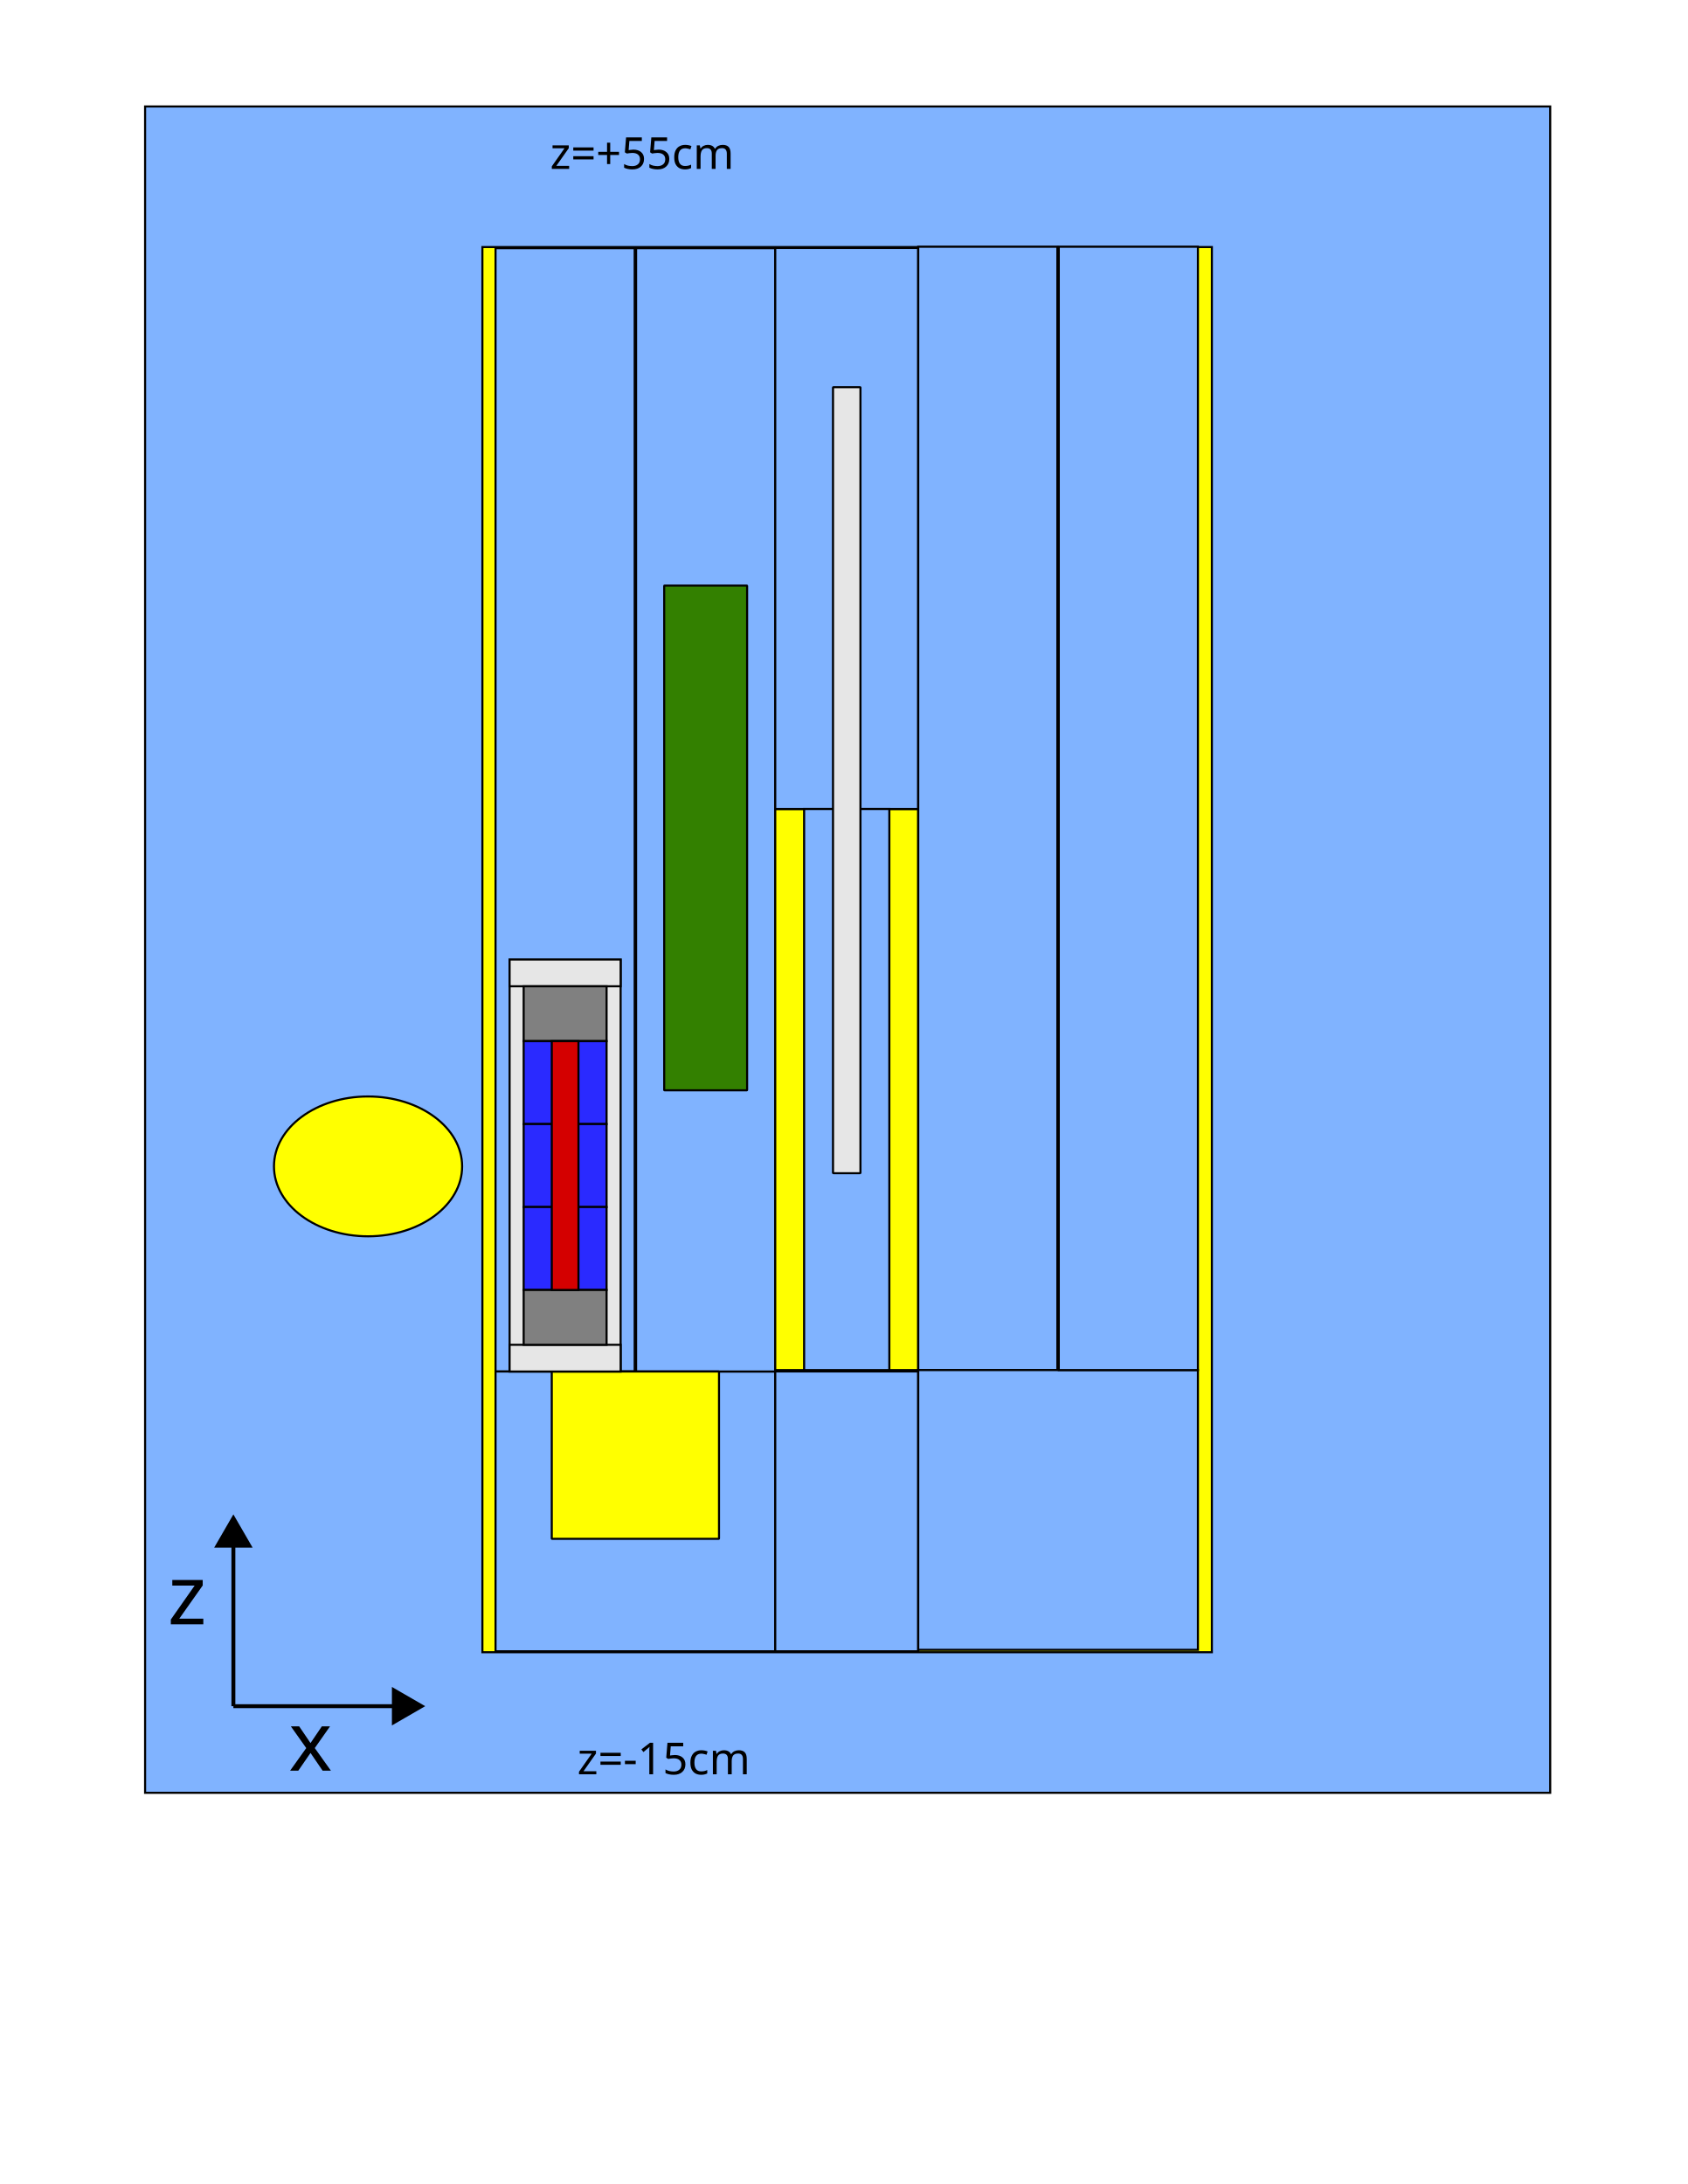
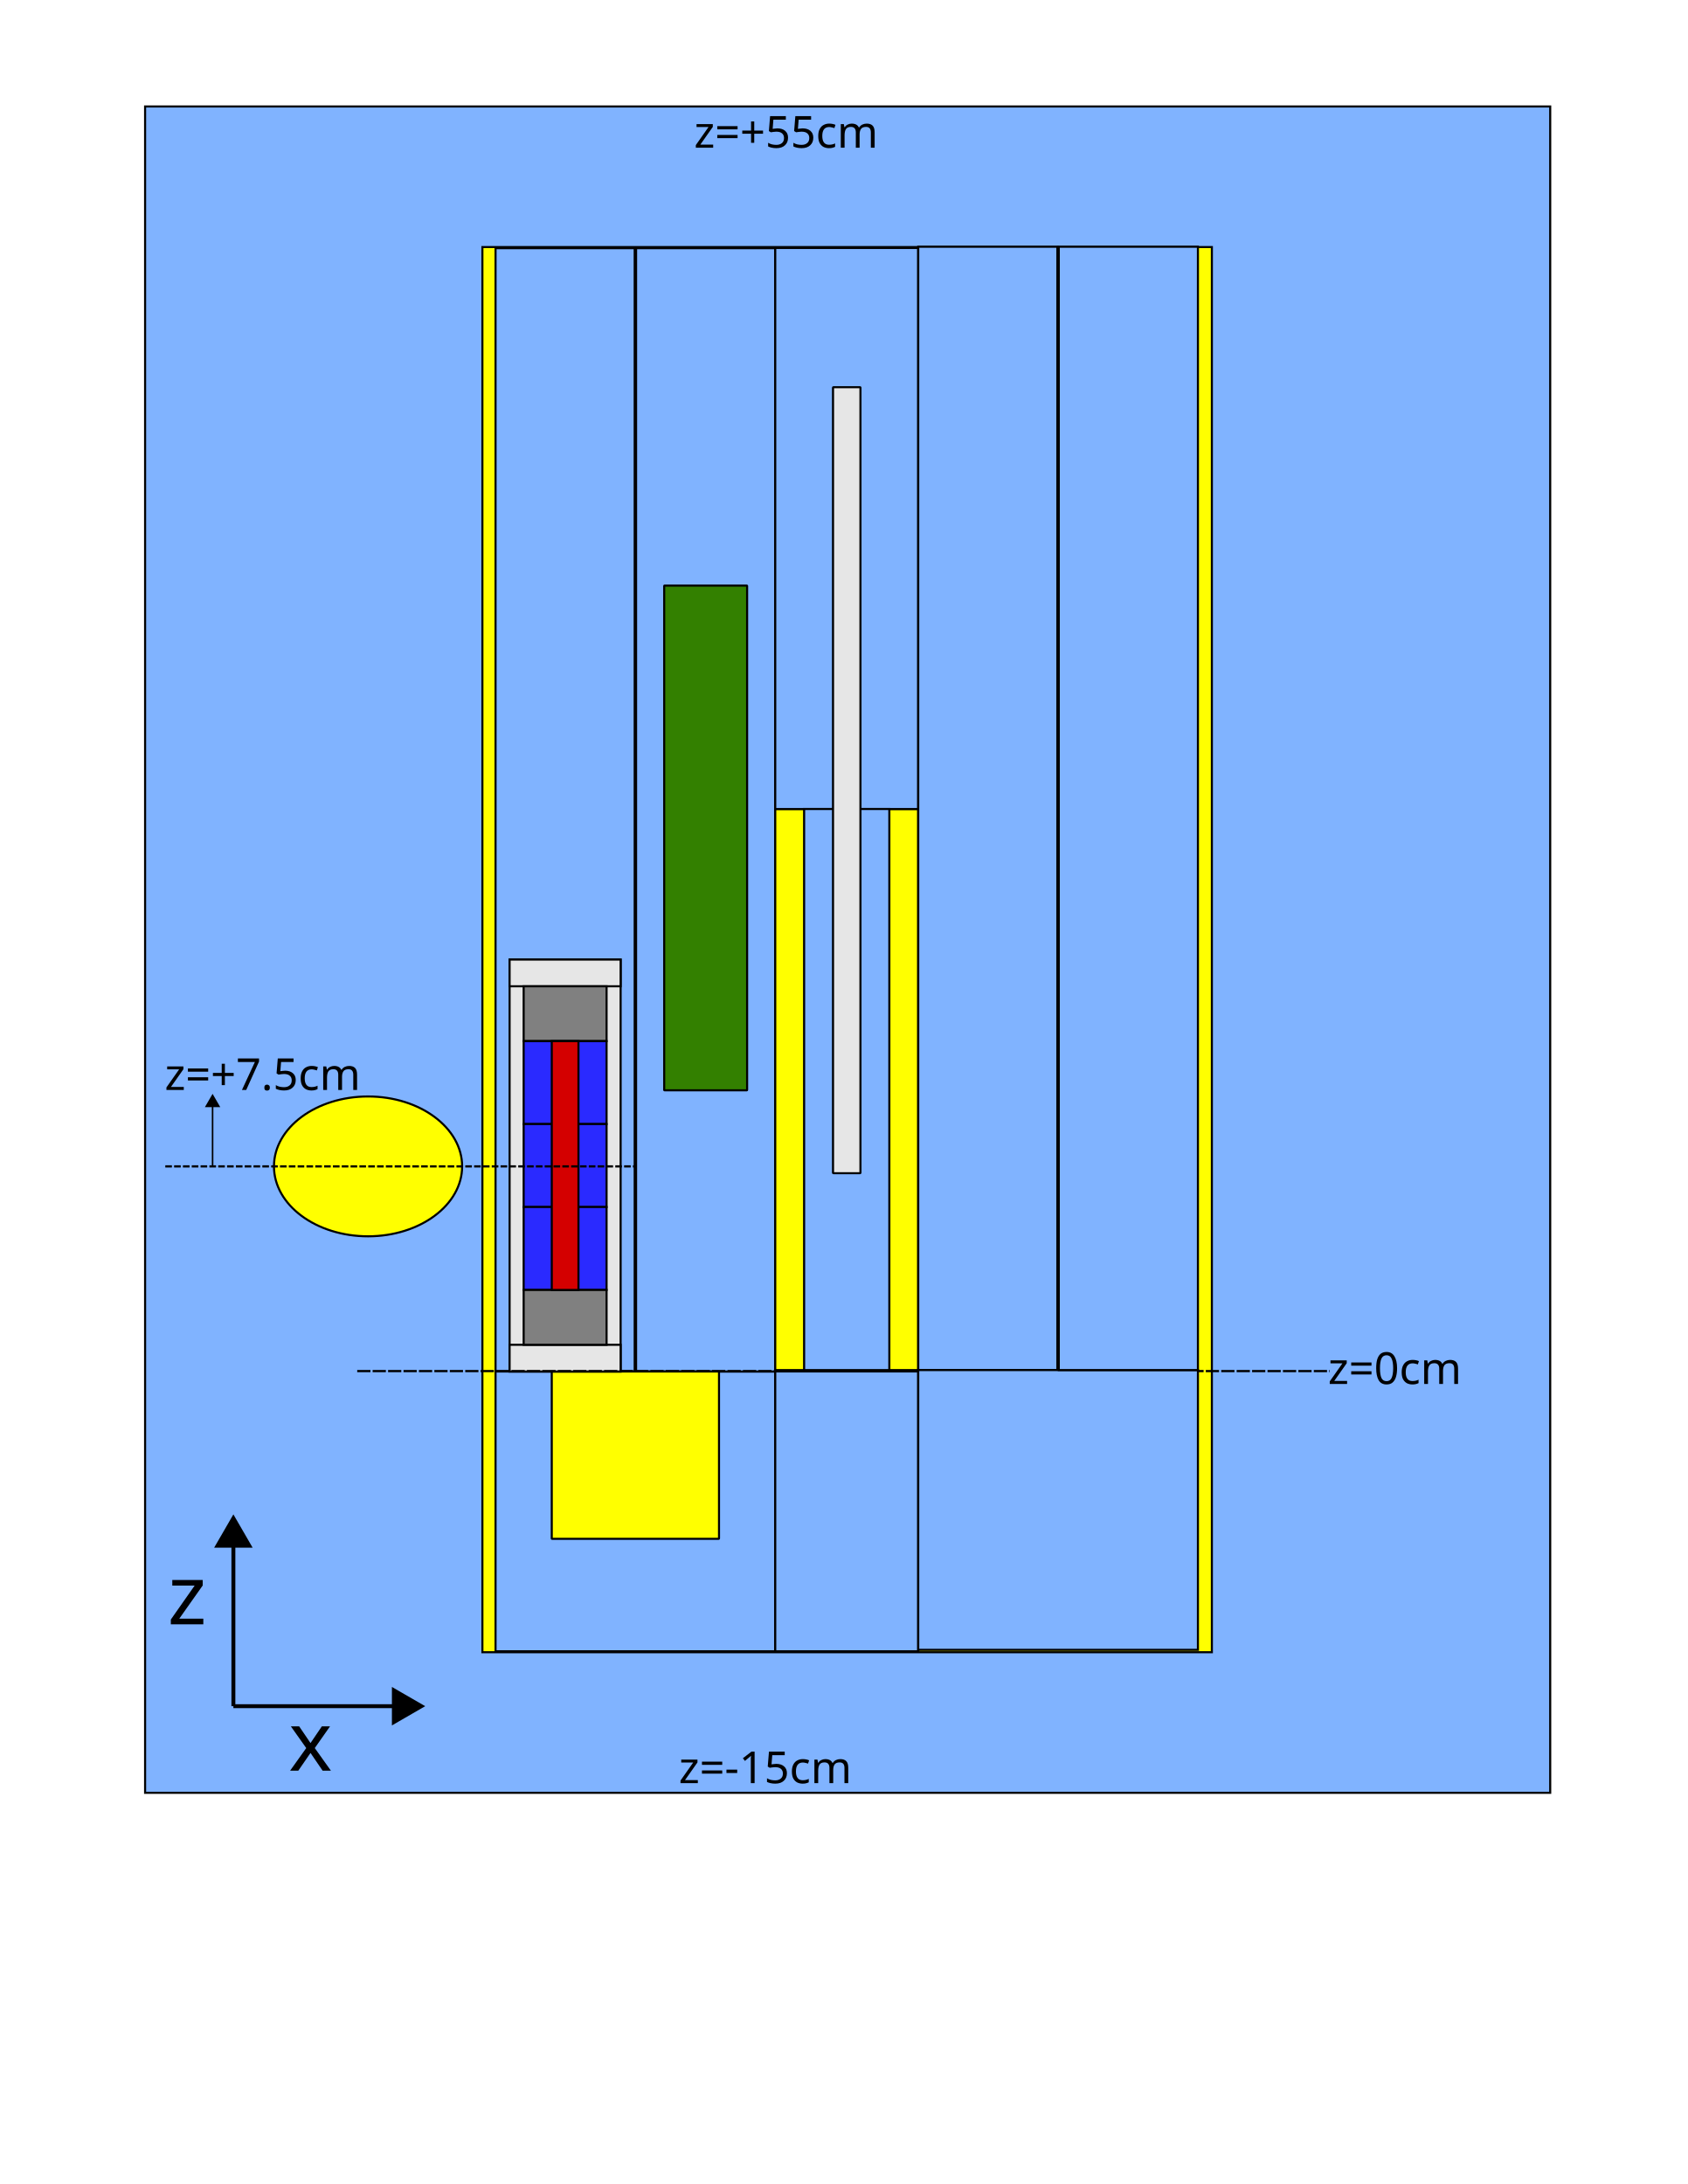
<svg xmlns="http://www.w3.org/2000/svg" id="svg8" version="1.1" viewBox="0 0 215.9 279.4" height="11in" width="8.5in">
  <defs id="defs2">
    <marker orient="auto" refY="0.0" refX="0.0" id="TriangleInL" style="overflow:visible">
      <path id="path6536" d="M 5.77,0.0 L -2.88,5.0 L -2.88,-5.0 L 5.77,0.0 z " style="fill-rule:evenodd;stroke:#000000;stroke-width:1pt;stroke-opacity:1;fill:#000000;fill-opacity:1" transform="scale(-0.8)" />
    </marker>
    <marker orient="auto" refY="0.0" refX="0.0" id="Arrow2Lstart" style="overflow:visible">
      <path id="path6421" style="fill-rule:evenodd;stroke-width:0.625;stroke-linejoin:round;stroke:#000000;stroke-opacity:1;fill:#000000;fill-opacity:1" d="M 8.719,4.034 L -2.207,0.016 L 8.719,-4.002 C 6.973,-1.63 6.983,1.616 8.719,4.034 z " transform="scale(1.1) translate(1,0)" />
    </marker>
    <marker orient="auto" refY="0.0" refX="0.0" id="Arrow2Mstart" style="overflow:visible">
      <path id="path6427" style="fill-rule:evenodd;stroke-width:0.625;stroke-linejoin:round;stroke:#000000;stroke-opacity:1;fill:#000000;fill-opacity:1" d="M 8.719,4.034 L -2.207,0.016 L 8.719,-4.002 C 6.973,-1.63 6.983,1.616 8.719,4.034 z " transform="scale(0.6) translate(0,0)" />
    </marker>
    <marker style="overflow:visible" id="marker14108" refX="0" refY="0" orient="auto">
      <path transform="scale(0.8)" style="fill:#000000;fill-opacity:1;fill-rule:evenodd;stroke:#000000;stroke-width:1pt;stroke-opacity:1" d="M 5.77,0 -2.88,5 V -5 Z" id="path14106" />
    </marker>
    <marker style="overflow:visible;" id="Arrow2Mend" refX="0.0" refY="0.0" orient="auto">
      <path transform="scale(0.6) rotate(180) translate(0,0)" d="M 8.719,4.034 L -2.207,0.016 L 8.719,-4.002 C 6.973,-1.63 6.983,1.616 8.719,4.034 z " style="fill-rule:evenodd;stroke-width:0.625;stroke-linejoin:round;stroke:#000000;stroke-opacity:1;fill:#000000;fill-opacity:1" id="path13857" />
    </marker>
    <marker style="overflow:visible;" id="marker12520" refX="0.0" refY="0.0" orient="auto">
      <path transform="scale(0.8) rotate(180) translate(12.5,0)" style="fill-rule:evenodd;stroke:#000000;stroke-width:1pt;stroke-opacity:1;fill:#000000;fill-opacity:1" d="M 0.0,0.0 L 5.0,-5.0 L -12.5,0.0 L 5.0,5.0 L 0.0,0.0 z " id="path12518" />
    </marker>
    <marker style="overflow:visible;" id="marker12114" refX="0.0" refY="0.0" orient="auto">
      <path transform="scale(0.8) rotate(180) translate(12.5,0)" style="fill-rule:evenodd;stroke:#000000;stroke-width:1pt;stroke-opacity:1;fill:#000000;fill-opacity:1" d="M 0.0,0.0 L 5.0,-5.0 L -12.5,0.0 L 5.0,5.0 L 0.0,0.0 z " id="path12112" />
    </marker>
    <marker style="overflow:visible;" id="marker11716" refX="0.0" refY="0.0" orient="auto">
      <path transform="scale(0.8) rotate(180) translate(12.5,0)" style="fill-rule:evenodd;stroke:#000000;stroke-width:1pt;stroke-opacity:1;fill:#000000;fill-opacity:1" d="M 0.0,0.0 L 5.0,-5.0 L -12.5,0.0 L 5.0,5.0 L 0.0,0.0 z " id="path11714" />
    </marker>
    <marker style="overflow:visible;" id="marker11326" refX="0.0" refY="0.0" orient="auto">
      <path transform="scale(0.8) rotate(180) translate(12.5,0)" style="fill-rule:evenodd;stroke:#000000;stroke-width:1pt;stroke-opacity:1;fill:#000000;fill-opacity:1" d="M 0.0,0.0 L 5.0,-5.0 L -12.5,0.0 L 5.0,5.0 L 0.0,0.0 z " id="path11324" />
    </marker>
    <marker style="overflow:visible;" id="marker10944" refX="0.0" refY="0.0" orient="auto">
      <path transform="scale(0.8) rotate(180) translate(12.5,0)" style="fill-rule:evenodd;stroke:#000000;stroke-width:1pt;stroke-opacity:1;fill:#000000;fill-opacity:1" d="M 0.0,0.0 L 5.0,-5.0 L -12.5,0.0 L 5.0,5.0 L 0.0,0.0 z " id="path10942" />
    </marker>
    <marker style="overflow:visible;" id="marker10570" refX="0.0" refY="0.0" orient="auto">
      <path transform="scale(0.8) rotate(180) translate(12.5,0)" style="fill-rule:evenodd;stroke:#000000;stroke-width:1pt;stroke-opacity:1;fill:#000000;fill-opacity:1" d="M 0.0,0.0 L 5.0,-5.0 L -12.5,0.0 L 5.0,5.0 L 0.0,0.0 z " id="path10568" />
    </marker>
    <marker style="overflow:visible;" id="marker8742" refX="0.0" refY="0.0" orient="auto">
      <path transform="scale(0.8) rotate(180) translate(12.5,0)" style="fill-rule:evenodd;stroke:#000000;stroke-width:1pt;stroke-opacity:1;fill:#000000;fill-opacity:1" d="M 0.0,0.0 L 5.0,-5.0 L -12.5,0.0 L 5.0,5.0 L 0.0,0.0 z " id="path8740" />
    </marker>
    <marker orient="auto" refY="0.0" refX="0.0" id="TriangleOutL" style="overflow:visible">
      <path id="path1397" d="M 5.77,0.0 L -2.88,5.0 L -2.88,-5.0 L 5.77,0.0 z " style="fill-rule:evenodd;stroke:#000000;stroke-width:1pt;stroke-opacity:1;fill:#000000;fill-opacity:1" transform="scale(0.8)" />
    </marker>
    <marker orient="auto" refY="0.0" refX="0.0" id="marker1544" style="overflow:visible;">
      <path id="path1542" d="M 0.0,0.0 L 5.0,-5.0 L -12.5,0.0 L 5.0,5.0 L 0.0,0.0 z " style="fill-rule:evenodd;stroke:#000000;stroke-width:1pt;stroke-opacity:1;fill:#000000;fill-opacity:1" transform="scale(0.8) rotate(180) translate(12.5,0)" />
    </marker>
    <marker orient="auto" refY="0" refX="0" id="Arrow1Lend-1" style="overflow:visible">
      <path id="path1258-5" d="M 0,0 5,-5 -12.5,0 5,5 Z" style="fill:#000000;fill-opacity:1;fill-rule:evenodd;stroke:#000000;stroke-width:1pt;stroke-opacity:1" transform="matrix(-0.8,0,0,-0.8,-10,0)" />
    </marker>
    <marker id="Arrow1Lstart" orient="auto" refX="0.0" refY="0.0" style="overflow:visible">
      <path d="M 0.0,0.0 L 5.0,-5.0 L -12.5,0.0 L 5.0,5.0 L 0.0,0.0 z " transform="scale(0.8) translate(12.5,0)" style="fill-rule:evenodd;stroke:#000000;stroke-width:1.0pt;marker-start:none" id="path5104" />
    </marker>
    <marker id="marker5109" orient="auto" refX="0.0" refY="0.0" style="overflow:visible">
      <path d="M 0.0,0.0 L 5.0,-5.0 L -12.5,0.0 L 5.0,5.0 L 0.0,0.0 z " transform="scale(0.8) rotate(180) translate(12.5,0)" style="fill-rule:evenodd;stroke:#000000;stroke-width:1.0pt;marker-start:none" id="path5107" />
    </marker>
    <marker style="overflow:visible" refY="0.0" refX="0.0" orient="auto" id="marker7777">
      <path id="path7775" style="fill-rule:evenodd;stroke:#000000;stroke-width:1.0pt;marker-start:none" transform="scale(0.8) translate(12.5,0)" d="M 0.0,0.0 L 5.0,-5.0 L -12.5,0.0 L 5.0,5.0 L 0.0,0.0 z " />
    </marker>
    <marker style="overflow:visible" refY="0.0" refX="0.0" orient="auto" id="marker7781">
      <path id="path7779" style="fill-rule:evenodd;stroke:#000000;stroke-width:1.0pt;marker-start:none" transform="scale(0.8) rotate(180) translate(12.5,0)" d="M 0.0,0.0 L 5.0,-5.0 L -12.5,0.0 L 5.0,5.0 L 0.0,0.0 z " />
    </marker>
    <marker id="marker8086" orient="auto" refX="0.0" refY="0.0" style="overflow:visible">
      <path d="M 0.0,0.0 L 5.0,-5.0 L -12.5,0.0 L 5.0,5.0 L 0.0,0.0 z " transform="scale(0.8) translate(12.5,0)" style="fill-rule:evenodd;stroke:#000000;stroke-width:1.0pt;marker-start:none" id="path8084" />
    </marker>
    <marker id="marker8090" orient="auto" refX="0.0" refY="0.0" style="overflow:visible">
      <path d="M 0.0,0.0 L 5.0,-5.0 L -12.5,0.0 L 5.0,5.0 L 0.0,0.0 z " transform="scale(0.8) rotate(180) translate(12.5,0)" style="fill-rule:evenodd;stroke:#000000;stroke-width:1.0pt;marker-start:none" id="path8088" />
    </marker>
    <marker style="overflow:visible" refY="0.0" refX="0.0" orient="auto" id="marker8417">
      <path id="path8415" style="fill-rule:evenodd;stroke:#000000;stroke-width:1.0pt;marker-start:none" transform="scale(0.8) translate(12.5,0)" d="M 0.0,0.0 L 5.0,-5.0 L -12.5,0.0 L 5.0,5.0 L 0.0,0.0 z " />
    </marker>
    <marker style="overflow:visible" refY="0.0" refX="0.0" orient="auto" id="marker8421">
      <path id="path8419" style="fill-rule:evenodd;stroke:#000000;stroke-width:1.0pt;marker-start:none" transform="scale(0.8) rotate(180) translate(12.5,0)" d="M 0.0,0.0 L 5.0,-5.0 L -12.5,0.0 L 5.0,5.0 L 0.0,0.0 z " />
    </marker>
    <marker style="overflow:visible" id="marker14108-3" refX="0" refY="0" orient="auto">
      <path transform="scale(0.8)" style="fill:#000000;fill-opacity:1;fill-rule:evenodd;stroke:#000000;stroke-width:1pt;stroke-opacity:1" d="M 5.77,0 -2.88,5 V -5 Z" id="path14106-6" />
    </marker>
    <marker style="overflow:visible" id="marker14108-3-6" refX="0" refY="0" orient="auto">
      <path transform="scale(0.8)" style="fill:#000000;fill-opacity:1;fill-rule:evenodd;stroke:#000000;stroke-width:1pt;stroke-opacity:1" d="M 5.77,0 -2.88,5 V -5 Z" id="path14106-6-1" />
    </marker>
    <marker style="overflow:visible" id="marker14108-3-2" refX="0" refY="0" orient="auto">
      <path transform="scale(0.8)" style="fill:#000000;fill-opacity:1;fill-rule:evenodd;stroke:#000000;stroke-width:1pt;stroke-opacity:1" d="M 5.77,0 -2.88,5 V -5 Z" id="path14106-6-0" />
    </marker>
    <marker style="overflow:visible" id="marker14108-3-2-5" refX="0" refY="0" orient="auto">
      <path transform="scale(0.8)" style="fill:#000000;fill-opacity:1;fill-rule:evenodd;stroke:#000000;stroke-width:1pt;stroke-opacity:1" d="M 5.77,0 -2.88,5 V -5 Z" id="path14106-6-0-9" />
    </marker>
    <marker orient="auto" refY="0" refX="0" id="marker27110-3-5" style="overflow:visible">
      <path id="path27108-6-0" d="M 5.77,0 -2.88,5 V -5 Z" style="fill:#000000;fill-opacity:1;fill-rule:evenodd;stroke:#000000;stroke-width:1pt;stroke-opacity:1" transform="scale(0.8)" />
    </marker>
    <marker orient="auto" refY="0" refX="0" id="TriangleOutL-4-9" style="overflow:visible">
      <path id="path1397-7-5" d="M 5.77,0 -2.88,5 V -5 Z" style="fill:#000000;fill-opacity:1;fill-rule:evenodd;stroke:#000000;stroke-width:1pt;stroke-opacity:1" transform="scale(0.8)" />
    </marker>
    <marker orient="auto" refY="0" refX="0" id="TriangleOutL-0" style="overflow:visible">
      <path id="path1397-4" d="M 5.77,0 -2.88,5 V -5 Z" style="fill:#000000;fill-opacity:1;fill-rule:evenodd;stroke:#000000;stroke-width:1pt;stroke-opacity:1" transform="scale(0.8)" />
    </marker>
+     <marker orient="auto" refY="0" refX="0" id="TriangleOutL-4-9-1" style="overflow:visible">
+       <path id="path1397-7-5-2" d="m 5.77,0 -8.65,5 0,-10 z" style="fill:#000000;fill-opacity:1;fill-rule:evenodd;stroke:#000000;stroke-width:1pt;stroke-opacity:1" transform="scale(0.8,0.8)" />
+     </marker>
  </defs>
  <g id="layer1" transform="translate(0,-17.60001)">
    <rect style="fill:#80b3ff;fill-opacity:1;stroke:#000000;stroke-width:0.265;stroke-miterlimit:4;stroke-dasharray:none;stroke-dashoffset:0" id="rect1697" width="179.735" height="215.735" x="18.56" y="31.22" />
+     <ellipse style="fill:#ffff00;fill-opacity:1;stroke:#000000;stroke-width:0.265;stroke-miterlimit:4;stroke-dasharray:none;stroke-dashoffset:0" id="path4150" cx="47.079" cy="166.817" rx="12.034" ry="8.945" />
    <g style="stroke-width:0.883;stroke-miterlimit:4;stroke-dasharray:none" id="g4148" transform="matrix(0.2995367,0,0,0.2996912,126.0131,156.026)">
      <rect y="-356.433" x="-214.687" height="599.83" width="311.515" id="rect1466" style="fill:#ffff00;fill-opacity:1;stroke:#000000;stroke-width:0.883;stroke-miterlimit:4;stroke-dasharray:none;stroke-dashoffset:0" />
      <g style="stroke-width:0.736;stroke-miterlimit:4;stroke-dasharray:none" transform="matrix(1.200353,0,0,1.200294,130.6476,36.14082)" id="g4123">
        <g style="stroke-width:0.736;stroke-miterlimit:4;stroke-dasharray:none" id="g1457" transform="translate(-96.38289,1.057027)">
          <rect y="-327.721" x="-186.635" height="399.5" width="49.5" id="rect4656-0-8-8-3" style="fill:#80b3ff;fill-opacity:1;stroke:#000000;stroke-width:0.736;stroke-miterlimit:4;stroke-dasharray:none" />
          <path id="rect4656-0-8-9-4-5" d="m -186.635,71.779 v 99.5 h 99.5 V 71.779 Z" style="fill:#80b3ff;fill-opacity:1;stroke:#000000;stroke-width:0.736;stroke-miterlimit:4;stroke-dasharray:none" />
          <rect y="-327.721" x="-136.635" height="399.5" width="49.5" id="rect4656-0-8-1-3-6" style="fill:#80b3ff;fill-opacity:1;stroke:#000000;stroke-width:0.736;stroke-miterlimit:4;stroke-dasharray:none" />
          <rect ry="0.069" y="71.779" x="-166.635" height="59.5" width="59.5" id="rect4970-1-29" style="fill:#ffff00;fill-opacity:1;stroke:#000000;stroke-width:0.736;stroke-miterlimit:4;stroke-dasharray:none;stroke-dashoffset:0" />
          <rect ry="0.09" y="-207.722" x="-126.635" height="179.5" width="29.5" id="rect5115-1" style="fill:#338000;fill-opacity:1;stroke:#000000;stroke-width:0.736;stroke-miterlimit:4;stroke-dasharray:none;stroke-dashoffset:0" />
          <rect y="-74.723" x="-181.635" height="146.5" width="39.5" id="rect14-3-5-8" style="fill:#e6e6e6;stroke:#000000;stroke-width:0.736;stroke-miterlimit:4;stroke-dasharray:none" />
          <rect y="-74.724" x="-181.635" height="9.5" width="39.5" id="rect14-0-9" style="fill:#e6e6e6;stroke:#000000;stroke-width:0.736;stroke-miterlimit:4;stroke-dasharray:none" />
          <rect y="-65.223" x="-176.635" height="19.5" width="29.5" id="rect14-7-3-7" style="fill:#808080;stroke:#000000;stroke-width:0.736;stroke-miterlimit:4;stroke-dasharray:none" />
          <rect y="-45.723" x="-176.635" height="29.5" width="29.5" id="rect14-7-5-6-3" style="fill:#2a2aff;fill-opacity:1;stroke:#000000;stroke-width:0.736;stroke-miterlimit:4;stroke-dasharray:none" />
          <rect y="-16.223" x="-176.635" height="29.5" width="29.5" id="rect14-7-5-3-1-6" style="fill:#2a2aff;fill-opacity:1;stroke:#000000;stroke-width:0.736;stroke-miterlimit:4;stroke-dasharray:none" />
          <rect y="13.278" x="-176.635" height="29.5" width="29.5" id="rect14-7-5-5-0-1" style="fill:#2a2aff;fill-opacity:1;stroke:#000000;stroke-width:0.736;stroke-miterlimit:4;stroke-dasharray:none" />
          <rect y="62.279" x="-181.635" height="9.5" width="39.5" id="rect14-6-6-2" style="fill:#e6e6e6;stroke:#000000;stroke-width:0.736;stroke-miterlimit:4;stroke-dasharray:none" />
          <rect y="42.778" x="-176.635" height="19.5" width="29.5" id="rect14-7-2-3-9" style="fill:#808080;stroke:#000000;stroke-width:0.736;stroke-miterlimit:4;stroke-dasharray:none" />
          <rect y="-45.723" x="-166.635" height="88.501" width="9.5" id="rect4635-2-3" style="fill:#d40000;stroke:#000000;stroke-width:0.736;stroke-miterlimit:4;stroke-dasharray:none" />
+           <path style="fill:none;fill-rule:evenodd;stroke:#000000;stroke-width:0.784;stroke-linecap:butt;stroke-linejoin:miter;stroke-miterlimit:4;stroke-dasharray:4.705, 0.784;stroke-dashoffset:0;stroke-opacity:1" d="m -235.849,71.627 345.987,0" id="path3435" />
+           <path style="fill:none;fill-rule:evenodd;stroke:#000000;stroke-width:0.785;stroke-linecap:butt;stroke-linejoin:miter;stroke-miterlimit:4;stroke-dasharray:2.354, 0.785;stroke-dashoffset:0;stroke-opacity:1" d="m -304.13,-1.169 167.362,0" id="path4539" />
        </g>
        <g id="g48709" transform="matrix(5.206215,0,0,5.020838,-2505.37,-1783.93)" style="stroke-width:0.144;stroke-miterlimit:4;stroke-dasharray:none">
          <rect ry="0.035" y="329.97" x="445.977" height="39.74" width="9.772" id="rect5117-2-0-7" style="fill:#ffff00;fill-opacity:1;stroke:#000000;stroke-width:0.144;stroke-miterlimit:4;stroke-dasharray:none;stroke-dashoffset:0" />
          <path id="rect4656-0-8-9-4-7-4-2" d="m 445.977,369.809 v 19.82 h 9.772 v -19.82 z" style="fill:#80b3ff;fill-opacity:1;stroke:#000000;stroke-width:0.144;stroke-miterlimit:4;stroke-dasharray:none" />
          <path id="rect4656-0-8-9-4-1-1-2" d="m 445.977,290.23 v 39.74 h 9.772 v -39.74 z" style="fill:#80b3ff;fill-opacity:1;stroke:#000000;stroke-width:0.144;stroke-miterlimit:4;stroke-dasharray:none" />
          <path id="rect4656-0-8-9-4-1-1-7-6" d="m 447.951,329.97 v 39.74 h 5.824 v -39.74 z" style="fill:#80b3ff;fill-opacity:1;stroke:#000000;stroke-width:0.144;stroke-miterlimit:4;stroke-dasharray:none" />
          <rect ry="0.027" y="300.09" x="449.926" height="55.676" width="1.875" id="rect5273-6-0" style="fill:#e6e6e6;fill-opacity:1;stroke:#000000;stroke-width:0.144;stroke-miterlimit:4;stroke-dasharray:none;stroke-dashoffset:0" />
        </g>
        <g style="stroke-width:0.736;stroke-miterlimit:4;stroke-dasharray:none" id="g1457-7" transform="translate(53.99434,0.5439183)">
          <rect y="-327.721" x="-186.635" height="399.5" width="49.5" id="rect4656-0-8-8-3-5" style="fill:#80b3ff;fill-opacity:1;stroke:#000000;stroke-width:0.736;stroke-miterlimit:4;stroke-dasharray:none" />
          <path id="rect4656-0-8-9-4-5-3" d="m -186.635,71.779 v 99.5 h 99.5 V 71.779 Z" style="fill:#80b3ff;fill-opacity:1;stroke:#000000;stroke-width:0.736;stroke-miterlimit:4;stroke-dasharray:none" />
          <rect y="-327.721" x="-136.635" height="399.5" width="49.5" id="rect4656-0-8-1-3-6-5" style="fill:#80b3ff;fill-opacity:1;stroke:#000000;stroke-width:0.736;stroke-miterlimit:4;stroke-dasharray:none" />
        </g>
      </g>
    </g>
-     <ellipse style="fill:#ffff00;fill-opacity:1;stroke:#000000;stroke-width:0.265;stroke-miterlimit:4;stroke-dasharray:none;stroke-dashoffset:0" id="path4150" cx="47.079" cy="166.817" rx="12.034" ry="8.945" />
    <path style="fill:none;stroke:#000000;stroke-width:0.5;stroke-linecap:butt;stroke-linejoin:miter;stroke-miterlimit:4;stroke-dasharray:none;stroke-opacity:1;marker-end:url(#TriangleOutL-0)" d="M 29.854,235.873 H 51.55" id="path1540-8" />
    <path style="fill:none;stroke:#000000;stroke-width:0.5;stroke-linecap:butt;stroke-linejoin:miter;stroke-miterlimit:4;stroke-dasharray:none;stroke-opacity:1;marker-end:url(#TriangleOutL-4-9)" d="M 29.854,235.873 V 214.177" id="path1540-6-7" />
    <text xml:space="preserve" style="font-style:normal;font-weight:normal;font-size:10.583px;line-height:1.25;font-family:sans-serif;letter-spacing:0px;word-spacing:0px;fill:#000000;fill-opacity:1;stroke:none;stroke-width:0.265" x="36.922" y="244.123" id="text2122-1">
      <tspan id="tspan2120-7" x="36.922" y="244.123" style="stroke-width:0.265">x</tspan>
    </text>
    <text xml:space="preserve" style="font-style:normal;font-weight:normal;font-size:10.583px;line-height:1.25;font-family:sans-serif;letter-spacing:0px;word-spacing:0px;fill:#000000;fill-opacity:1;stroke:none;stroke-width:0.265" x="21.444" y="225.398" id="text2126-2">
      <tspan id="tspan2124-7" x="21.444" y="225.398" style="stroke-width:0.265">z</tspan>
    </text>
-     <text xml:space="preserve" style="font-style:normal;font-weight:normal;font-size:8.469px;line-height:1.25;font-family:sans-serif;letter-spacing:0px;word-spacing:0px;fill:#000000;fill-opacity:1;stroke:none;stroke-width:0.265" x="73.841" y="244.596" id="text4658" transform="scale(1.000025,0.9999754)">
-       <tspan id="tspan4656" x="73.841" y="244.596" style="font-size:5.644px;stroke-width:0.265">z=-15cm</tspan>
+     <text xml:space="preserve" style="font-style:normal;font-weight:normal;font-size:8.469px;line-height:1.25;font-family:sans-serif;letter-spacing:0px;word-spacing:0px;fill:#000000;fill-opacity:1;stroke:none;stroke-width:0.265" x="86.825" y="245.725" id="text4658" transform="scale(1.000025,0.9999754)">
+       <tspan id="tspan4656" x="86.825" y="245.725" style="font-size:5.644px;stroke-width:0.265">z=-15cm</tspan>
    </text>
-     <text xml:space="preserve" style="font-style:normal;font-weight:normal;font-size:8.469px;line-height:1.25;font-family:sans-serif;letter-spacing:0px;word-spacing:0px;fill:#000000;fill-opacity:1;stroke:none;stroke-width:0.265" x="70.364" y="39.208" id="text4658-2" transform="scale(1.000025,0.9999754)">
-       <tspan id="tspan4656-2" x="70.364" y="39.208" style="font-size:5.644px;stroke-width:0.265">z=+55cm</tspan>
+     <text xml:space="preserve" style="font-style:normal;font-weight:normal;font-size:8.469px;line-height:1.25;font-family:sans-serif;letter-spacing:0px;word-spacing:0px;fill:#000000;fill-opacity:1;stroke:none;stroke-width:0.265" x="88.786" y="36.493" id="text4658-2" transform="scale(1.000025,0.9999754)">
+       <tspan id="tspan4656-2" x="88.786" y="36.493" style="font-size:5.644px;stroke-width:0.265">z=+55cm</tspan>
    </text>
+     <text xml:space="preserve" style="font-style:normal;font-weight:normal;font-size:8.469px;line-height:1.25;font-family:sans-serif;letter-spacing:0px;word-spacing:0px;fill:#000000;fill-opacity:1;stroke:none;stroke-width:0.265" x="169.871" y="194.653" id="text4658-3" transform="scale(1.000025,0.9999754)">
+       <tspan id="tspan4656-6" x="169.871" y="194.653" style="font-size:5.644px;stroke-width:0.265">z=0cm</tspan>
+     </text>
+     <text xml:space="preserve" style="font-style:normal;font-weight:normal;font-size:8.469px;line-height:1.25;font-family:sans-serif;letter-spacing:0px;word-spacing:0px;fill:#000000;fill-opacity:1;stroke:none;stroke-width:0.265" x="21.069" y="157.048" id="text4658-3-6" transform="scale(1.000025,0.9999754)">
+       <tspan id="tspan4656-6-2" x="21.069" y="157.048" style="font-size:5.644px;stroke-width:0.265">z=+7.5cm</tspan>
+     </text>
+     <path style="fill:none;stroke:#000000;stroke-width:0.2;stroke-linecap:butt;stroke-linejoin:miter;stroke-miterlimit:4;stroke-dasharray:none;stroke-opacity:1;marker-end:url(#TriangleOutL-4-9-1)" d="m 27.193,166.807 0,-8.135" id="path1540-6-7-7" />
  </g>
  <g id="g8569" stroke="black" fill="none" />
</svg>
